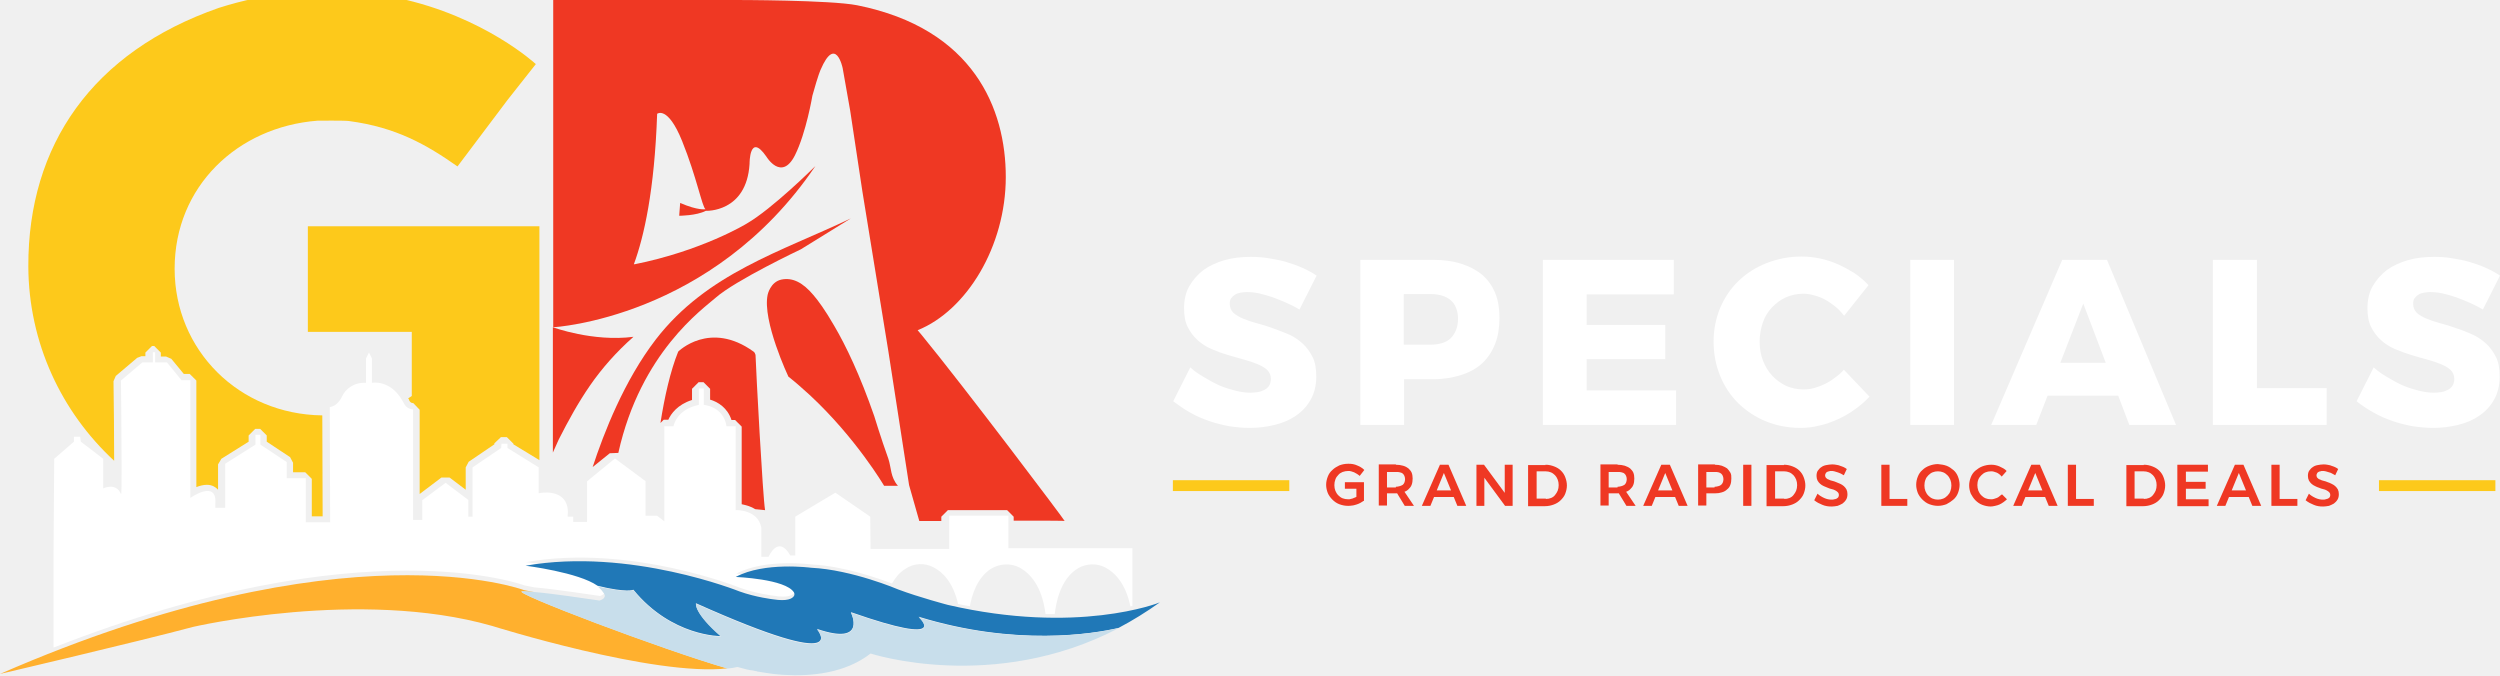
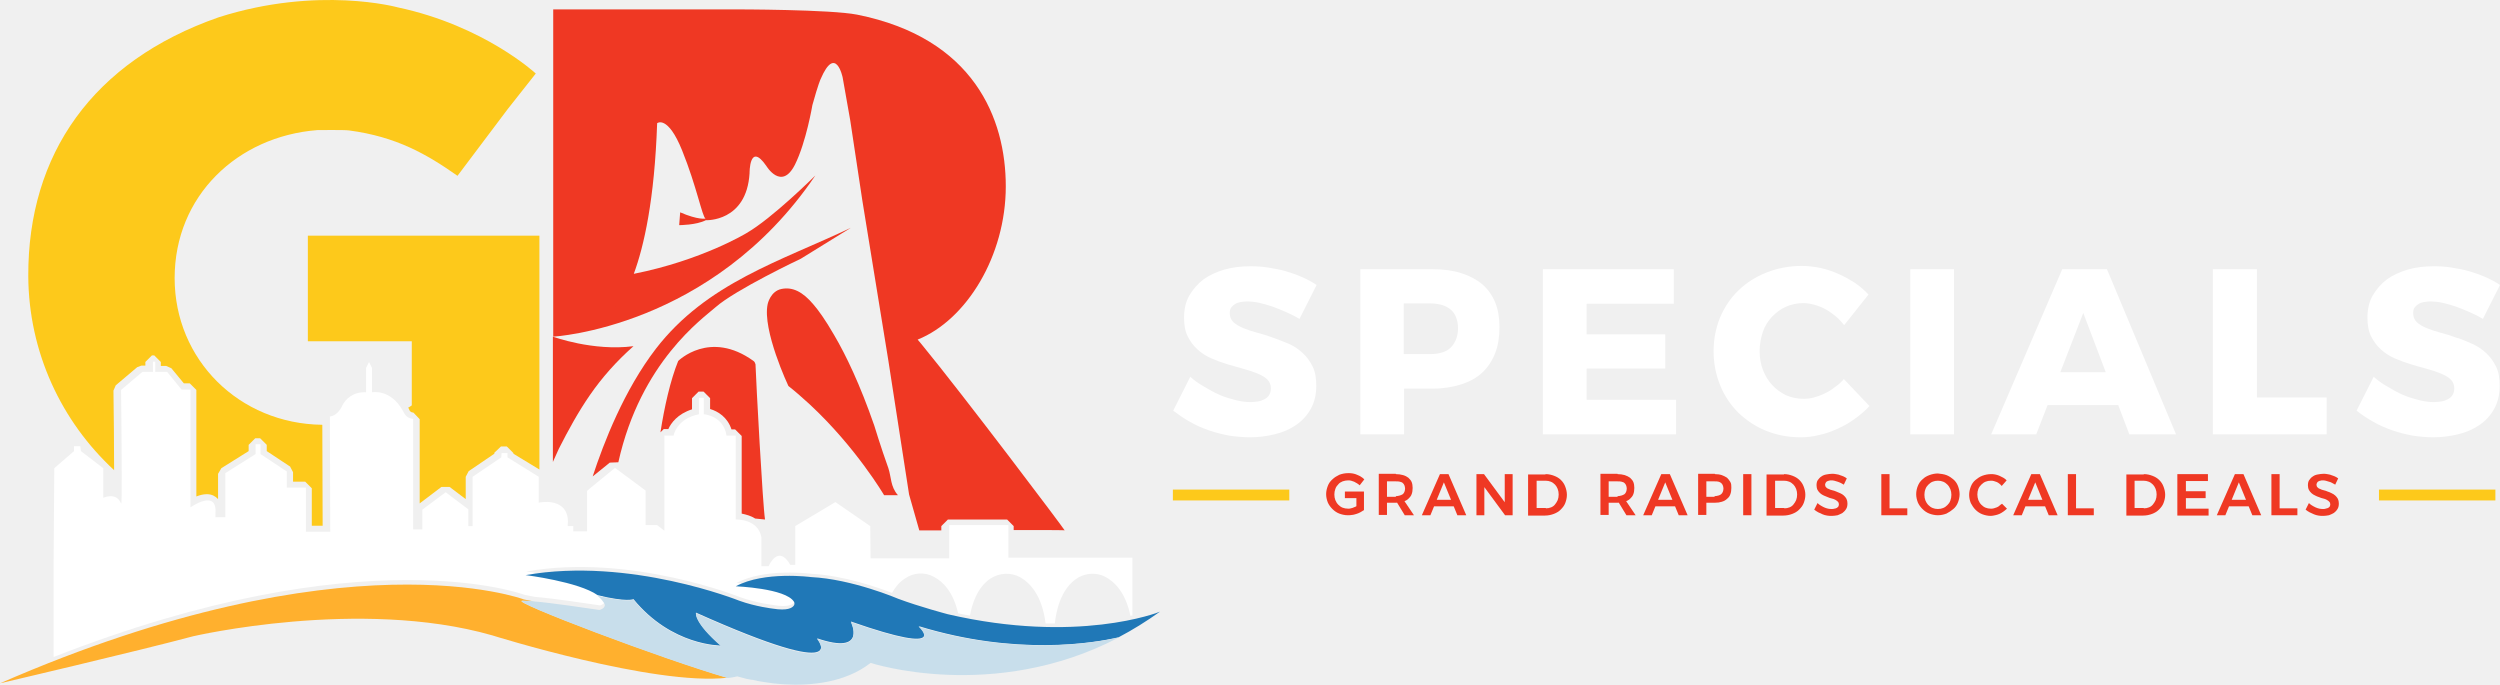
- <svg xmlns="http://www.w3.org/2000/svg" version="1.1" id="Layer_1" x="0px" y="0px" viewBox="0 0 307.328 83.013" xml:space="preserve" width="307.328" height="83.013">
+ <svg xmlns="http://www.w3.org/2000/svg" version="1.1" id="Layer_1" x="0px" y="0px" viewBox="0 0 310.369 85" xml:space="preserve" width="310.369" height="85">
  <defs id="defs47" />
  <style type="text/css" id="style1">
	.st0{fill:#011634;}
	.st1{fill:none;stroke:#FDC91B;stroke-miterlimit:10;}
	.st2{fill:#2076B7;}
	.st3{fill:#EF3823;}
	.st4{fill:#FDC91B;}
	.st5{fill:#FFB02E;}
	.st6{opacity:0;fill:#C8DEEB;}
	.st7{fill:#2078B7;}
	.st8{fill:#C8DEEB;}
	.st9{fill:#FFFFFF;}
</style>
-   <g id="g47" transform="translate(-156.4,-437.0996)">
-     <g id="g33" transform="matrix(0.4043251,0,0,0.4043251,93.16357,259.6818)">
+   <g id="g47" transform="translate(-156.4,-435.9454)">
+     <g id="g33" transform="matrix(0.408326,0,0,0.408326,92.53775,257.9374)">
      <g id="g9">
        <g id="g8">
          <path class="st9" d="m 551.5,532.9 c -1.2,-0.7 -2.5,-1.4 -3.9,-2 -1.4,-0.6 -2.8,-1.2 -4.2,-1.7 -1.4,-0.5 -2.9,-0.9 -4.2,-1.2 -1.4,-0.3 -2.7,-0.4 -3.8,-0.4 -0.6,0 -1.3,0.1 -1.9,0.2 -0.6,0.1 -1.2,0.3 -1.6,0.6 -0.5,0.3 -0.9,0.7 -1.2,1.1 -0.3,0.4 -0.4,1 -0.4,1.7 0,1.1 0.4,2 1.1,2.7 0.8,0.7 1.8,1.3 3,1.8 1.2,0.5 2.7,1 4.2,1.4 1.6,0.4 3.2,0.9 4.8,1.5 1.6,0.6 3.3,1.2 4.9,1.9 1.6,0.7 3,1.7 4.2,2.8 1.2,1.1 2.2,2.5 3,4.1 0.8,1.6 1.1,3.6 1.1,5.9 0,2.7 -0.6,5.1 -1.7,7 -1.1,2 -2.6,3.6 -4.5,4.9 -1.9,1.3 -4,2.2 -6.5,2.8 -2.5,0.6 -4.9,0.9 -7.5,0.9 -2.1,0 -4.1,-0.2 -6.2,-0.5 -2.1,-0.4 -4.2,-0.9 -6.2,-1.6 -2,-0.7 -3.9,-1.5 -5.8,-2.6 -1.8,-1 -3.5,-2.2 -5.1,-3.4 l 5.2,-10.3 c 1.2,1.1 2.6,2.1 4.2,3 1.5,0.9 3.1,1.8 4.7,2.5 1.6,0.7 3.3,1.2 4.9,1.6 1.6,0.4 3.1,0.6 4.5,0.6 0.8,0 1.5,-0.1 2.3,-0.2 0.7,-0.1 1.4,-0.4 2,-0.7 0.6,-0.3 1.1,-0.8 1.4,-1.3 0.3,-0.5 0.5,-1.2 0.5,-2 0,-1.1 -0.4,-2 -1.1,-2.7 -0.7,-0.7 -1.8,-1.3 -3,-1.8 -1.2,-0.5 -2.7,-1 -4.2,-1.4 -1.5,-0.4 -3.2,-0.9 -4.9,-1.4 -1.7,-0.5 -3.3,-1.1 -4.9,-1.8 -1.6,-0.7 -3,-1.6 -4.2,-2.7 -1.2,-1.1 -2.2,-2.4 -3,-4 -0.8,-1.6 -1.1,-3.5 -1.1,-5.7 0,-2.5 0.5,-4.8 1.6,-6.7 1.1,-1.9 2.5,-3.5 4.3,-4.9 1.8,-1.3 4,-2.3 6.4,-3 2.5,-0.7 5.1,-1 7.9,-1 1.8,0 3.6,0.1 5.4,0.4 1.8,0.3 3.6,0.6 5.3,1.1 1.7,0.5 3.4,1.1 5,1.8 1.6,0.7 3.1,1.5 4.4,2.4 z" id="path1" />
          <path class="st9" d="m 592.1,517.8 c 3.2,0 6.1,0.4 8.6,1.2 2.5,0.8 4.6,1.9 6.4,3.4 1.7,1.5 3,3.3 3.9,5.5 0.9,2.2 1.3,4.7 1.3,7.5 0,2.9 -0.4,5.6 -1.3,7.9 -0.9,2.3 -2.2,4.3 -3.9,5.9 -1.7,1.6 -3.9,2.8 -6.4,3.6 -2.5,0.8 -5.4,1.3 -8.6,1.3 h -14.6 l 5.8,-5.8 V 568 H 570 v -50.2 z m -0.7,25.8 c 1.3,0 2.5,-0.2 3.5,-0.5 1,-0.3 1.9,-0.8 2.6,-1.5 0.7,-0.7 1.2,-1.5 1.6,-2.5 0.4,-1 0.6,-2.1 0.6,-3.4 0,-1.2 -0.2,-2.3 -0.6,-3.3 -0.4,-1 -0.9,-1.7 -1.6,-2.3 -0.7,-0.6 -1.6,-1.1 -2.6,-1.4 -1,-0.3 -2.2,-0.5 -3.5,-0.5 h -14 l 5.8,-5.8 v 27 l -5.8,-5.8 z" id="path2" />
          <path class="st9" d="m 625.5,517.8 h 39.8 v 10.5 h -26.5 v 9.3 h 23.9 V 548 h -23.9 v 9.5 H 666 V 568 h -40.5 z" id="path3" />
          <path class="st9" d="m 717.1,534.8 c -0.8,-1 -1.7,-2 -2.7,-2.8 -1,-0.8 -2,-1.5 -3.1,-2.1 -1.1,-0.6 -2.2,-1 -3.3,-1.3 -1.1,-0.3 -2.2,-0.5 -3.3,-0.5 -1.9,0 -3.7,0.4 -5.3,1.1 -1.6,0.7 -3,1.8 -4.2,3 -1.2,1.3 -2.2,2.8 -2.8,4.6 -0.6,1.8 -1,3.7 -1,5.8 0,2.1 0.3,4 1,5.8 0.7,1.8 1.6,3.3 2.8,4.6 1.2,1.3 2.6,2.3 4.2,3.1 1.6,0.7 3.4,1.1 5.3,1.1 1.1,0 2.1,-0.1 3.2,-0.4 1.1,-0.3 2.2,-0.7 3.2,-1.2 1.1,-0.5 2.1,-1.1 3.1,-1.9 1,-0.7 2,-1.5 2.8,-2.5 l 7.8,8.2 c -1.3,1.4 -2.8,2.7 -4.5,3.9 -1.6,1.2 -3.4,2.2 -5.2,3 -1.8,0.8 -3.6,1.5 -5.6,1.9 -1.9,0.5 -3.8,0.7 -5.7,0.7 -3.8,0 -7.3,-0.7 -10.5,-2 -3.2,-1.3 -6,-3.2 -8.4,-5.5 -2.3,-2.3 -4.2,-5.1 -5.5,-8.3 -1.3,-3.2 -2,-6.7 -2,-10.4 0,-3.7 0.7,-7.1 2,-10.3 1.4,-3.2 3.2,-5.9 5.6,-8.2 2.4,-2.3 5.2,-4.1 8.5,-5.4 3.3,-1.3 6.8,-2 10.7,-2 1.9,0 3.7,0.2 5.6,0.6 1.9,0.4 3.7,1 5.5,1.8 1.8,0.8 3.4,1.7 5,2.7 1.6,1.1 3,2.3 4.2,3.6 z" id="path4" />
          <path class="st9" d="m 737.2,517.8 h 13.3 V 568 h -13.3 z" id="path5" />
          <path class="st9" d="M 783.4,517.8 H 797 l 21,50.2 h -14.2 l -14,-36.9 -14.3,36.9 h -13.7 z m -8.6,31.3 h 29.3 v 10 h -29.3 z" id="path6" />
          <path class="st9" d="m 829.3,517.8 h 13.3 v 39 h 21.2 V 568 h -34.6 v -50.2 z" id="path7" />
          <path class="st9" d="m 911.3,532.9 c -1.2,-0.7 -2.5,-1.4 -3.9,-2 -1.4,-0.6 -2.8,-1.2 -4.2,-1.7 -1.4,-0.5 -2.9,-0.9 -4.2,-1.2 -1.4,-0.3 -2.7,-0.4 -3.8,-0.4 -0.6,0 -1.3,0.1 -1.9,0.2 -0.6,0.1 -1.2,0.3 -1.6,0.6 -0.5,0.3 -0.9,0.7 -1.2,1.1 -0.3,0.4 -0.4,1 -0.4,1.7 0,1.1 0.4,2 1.1,2.7 0.7,0.7 1.8,1.3 3,1.8 1.2,0.5 2.7,1 4.2,1.4 1.6,0.4 3.2,0.9 4.8,1.5 1.7,0.5 3.3,1.2 4.9,1.9 1.6,0.7 3,1.7 4.2,2.8 1.2,1.1 2.2,2.5 3,4.1 0.8,1.6 1.1,3.6 1.1,5.9 0,2.7 -0.6,5.1 -1.7,7 -1.1,2 -2.6,3.6 -4.5,4.9 -1.9,1.3 -4,2.2 -6.5,2.8 -2.5,0.6 -4.9,0.9 -7.5,0.9 -2.1,0 -4.1,-0.2 -6.2,-0.5 -2.1,-0.4 -4.2,-0.9 -6.2,-1.6 -2,-0.7 -3.9,-1.5 -5.8,-2.6 -1.8,-1 -3.6,-2.2 -5.1,-3.4 l 5.2,-10.3 c 1.2,1.1 2.6,2.1 4.2,3 1.5,0.9 3.1,1.8 4.7,2.5 1.6,0.7 3.3,1.2 4.9,1.6 1.6,0.4 3.1,0.6 4.5,0.6 0.8,0 1.5,-0.1 2.3,-0.2 0.7,-0.1 1.4,-0.4 2,-0.7 0.6,-0.3 1.1,-0.8 1.4,-1.3 0.3,-0.5 0.5,-1.2 0.5,-2 0,-1.1 -0.4,-2 -1.1,-2.7 -0.7,-0.7 -1.8,-1.3 -3,-1.8 -1.2,-0.5 -2.7,-1 -4.2,-1.4 -1.6,-0.4 -3.2,-0.9 -4.9,-1.4 -1.6,-0.5 -3.3,-1.1 -4.9,-1.8 -1.6,-0.7 -3,-1.6 -4.2,-2.7 -1.2,-1.1 -2.2,-2.4 -3,-4 -0.8,-1.6 -1.1,-3.5 -1.1,-5.7 0,-2.5 0.5,-4.8 1.6,-6.7 1.1,-1.9 2.5,-3.5 4.3,-4.9 1.8,-1.3 4,-2.3 6.4,-3 2.4,-0.7 5.1,-1 7.9,-1 1.8,0 3.6,0.1 5.4,0.4 1.8,0.3 3.6,0.6 5.3,1.1 1.7,0.5 3.4,1.1 5,1.8 1.6,0.7 3.1,1.5 4.4,2.4 z" id="path8" />
        </g>
      </g>
      <g id="g32">
        <g id="g31">
          <g id="g30">
            <g id="g29">
              <path class="st3" d="m 569.8,583.5 c -0.2,-0.2 -0.5,-0.4 -0.8,-0.6 -0.3,-0.2 -0.6,-0.3 -0.9,-0.5 -0.3,-0.1 -0.6,-0.2 -0.9,-0.3 -0.3,-0.1 -0.6,-0.1 -0.9,-0.1 -0.6,0 -1.1,0.1 -1.7,0.3 -0.5,0.2 -1,0.5 -1.3,0.9 -0.4,0.4 -0.7,0.8 -0.9,1.4 -0.2,0.5 -0.3,1.1 -0.3,1.7 0,0.6 0.1,1.2 0.3,1.7 0.2,0.5 0.5,1 0.9,1.4 0.4,0.4 0.8,0.7 1.3,0.9 0.5,0.2 1.1,0.3 1.7,0.3 0.3,0 0.6,0 0.8,-0.1 0.3,-0.1 0.6,-0.1 0.9,-0.3 0.3,-0.1 0.6,-0.2 0.9,-0.4 0.3,-0.2 0.5,-0.3 0.8,-0.5 l 1.4,1.7 c -0.3,0.2 -0.7,0.5 -1.1,0.7 -0.4,0.2 -0.8,0.4 -1.2,0.5 -0.4,0.1 -0.9,0.3 -1.3,0.3 -0.5,0.1 -0.9,0.1 -1.3,0.1 -0.9,0 -1.8,-0.2 -2.6,-0.5 -0.8,-0.3 -1.5,-0.8 -2.1,-1.4 -0.6,-0.6 -1.1,-1.3 -1.4,-2 -0.3,-0.8 -0.5,-1.6 -0.5,-2.5 0,-0.9 0.2,-1.7 0.5,-2.5 0.3,-0.8 0.8,-1.5 1.4,-2 0.6,-0.6 1.3,-1 2.1,-1.4 0.8,-0.3 1.7,-0.5 2.7,-0.5 0.5,0 0.9,0 1.4,0.1 0.5,0.1 0.9,0.2 1.3,0.4 0.4,0.2 0.8,0.3 1.2,0.6 0.4,0.2 0.7,0.5 1,0.8 z m -0.9,3.9 h -3.6 v -2 h 5.8 v 5.7 h -2.3 v -3.7 z" id="path9" />
              <path class="st3" d="m 580.8,580.1 c 0.8,0 1.5,0.1 2.2,0.3 0.7,0.2 1.2,0.5 1.6,0.8 0.4,0.4 0.8,0.8 1,1.3 0.2,0.5 0.3,1.1 0.3,1.8 0,0.7 -0.1,1.4 -0.3,1.9 -0.2,0.6 -0.6,1 -1,1.4 -0.4,0.4 -1,0.7 -1.6,0.9 -0.6,0.2 -1.4,0.3 -2.2,0.3 h -2.7 v 3.7 h -2.5 V 580 h 5.2 z m 0,6.7 c 0.4,0 0.8,-0.1 1.2,-0.2 0.3,-0.1 0.6,-0.2 0.9,-0.4 0.2,-0.2 0.4,-0.4 0.5,-0.7 0.1,-0.3 0.2,-0.6 0.2,-1 0,-0.4 -0.1,-0.7 -0.2,-1 -0.1,-0.3 -0.3,-0.5 -0.5,-0.7 -0.2,-0.2 -0.5,-0.3 -0.9,-0.4 -0.3,-0.1 -0.7,-0.1 -1.2,-0.1 h -2.7 v 4.7 h 2.7 z m -0.1,1.2 h 2.5 l 3.1,4.6 h -2.8 z" id="path10" />
              <path class="st3" d="m 594.2,580.1 h 2.6 l 5.4,12.5 h -2.7 l -4.1,-10 -4.1,10 h -2.6 z m -2.6,7.8 h 7.4 v 2 h -7.4 z" id="path11" />
              <path class="st3" d="m 605.3,580.1 h 2.3 l 7,9.5 -0.7,0.2 v -9.7 h 2.4 v 12.5 H 614 l -7,-9.5 0.7,-0.2 v 9.7 h -2.4 z" id="path12" />
              <path class="st3" d="m 626.3,580.1 c 1,0 1.8,0.2 2.6,0.5 0.8,0.3 1.5,0.7 2.1,1.3 0.6,0.6 1,1.2 1.3,2 0.3,0.8 0.5,1.6 0.5,2.5 0,0.9 -0.2,1.7 -0.5,2.5 -0.3,0.8 -0.8,1.4 -1.4,2 -0.6,0.6 -1.3,1 -2.1,1.3 -0.8,0.3 -1.7,0.5 -2.7,0.5 H 621 v -12.5 h 5.3 z m 0.1,10.4 c 0.6,0 1.1,-0.1 1.6,-0.3 0.5,-0.2 0.9,-0.5 1.2,-0.9 0.3,-0.4 0.6,-0.8 0.8,-1.3 0.2,-0.5 0.3,-1.1 0.3,-1.7 0,-0.6 -0.1,-1.2 -0.3,-1.7 -0.2,-0.5 -0.5,-1 -0.8,-1.3 -0.4,-0.4 -0.8,-0.7 -1.3,-0.9 -0.5,-0.2 -1,-0.3 -1.6,-0.3 h -2.7 v 8.3 h 2.8 z" id="path13" />
              <path class="st3" d="m 648.2,580.1 c 0.8,0 1.5,0.1 2.2,0.3 0.6,0.2 1.2,0.5 1.6,0.8 0.4,0.4 0.8,0.8 1,1.3 0.2,0.5 0.3,1.1 0.3,1.8 0,0.7 -0.1,1.4 -0.3,1.9 -0.2,0.6 -0.6,1 -1,1.4 -0.4,0.4 -1,0.7 -1.6,0.9 -0.6,0.2 -1.3,0.3 -2.2,0.3 h -2.7 v 3.7 H 643 V 580 h 5.2 z m 0,6.7 c 0.4,0 0.8,-0.1 1.2,-0.2 0.3,-0.1 0.6,-0.2 0.9,-0.4 0.2,-0.2 0.4,-0.4 0.5,-0.7 0.1,-0.3 0.2,-0.6 0.2,-1 0,-0.4 -0.1,-0.7 -0.2,-1 -0.1,-0.3 -0.3,-0.5 -0.5,-0.7 -0.2,-0.2 -0.5,-0.3 -0.9,-0.4 -0.3,-0.1 -0.7,-0.1 -1.2,-0.1 h -2.7 v 4.7 h 2.7 z m -0.1,1.2 h 2.5 l 3.1,4.6 h -2.8 z" id="path14" />
              <path class="st3" d="m 661.5,580.1 h 2.6 l 5.4,12.5 h -2.7 l -4.1,-10 -4.1,10 H 656 Z m -2.5,7.8 h 7.4 v 2 H 659 Z" id="path15" />
              <path class="st3" d="m 677.8,580.1 c 0.8,0 1.5,0.1 2.1,0.3 0.6,0.2 1.1,0.5 1.6,0.8 0.4,0.4 0.7,0.8 1,1.3 0.3,0.5 0.3,1.1 0.3,1.8 0,0.7 -0.1,1.4 -0.3,1.9 -0.2,0.6 -0.5,1 -1,1.4 -0.4,0.4 -0.9,0.7 -1.6,0.9 -0.6,0.2 -1.3,0.3 -2.1,0.3 h -3.7 l 1.1,-1.1 v 4.8 h -2.5 V 580 h 5.1 z m -0.1,6.7 c 0.4,0 0.8,-0.1 1.2,-0.2 0.3,-0.1 0.6,-0.2 0.8,-0.4 0.2,-0.2 0.4,-0.4 0.5,-0.7 0.1,-0.3 0.2,-0.6 0.2,-1 0,-0.4 -0.1,-0.7 -0.2,-1 -0.1,-0.3 -0.3,-0.5 -0.5,-0.7 -0.2,-0.2 -0.5,-0.3 -0.8,-0.4 -0.3,-0.1 -0.7,-0.1 -1.2,-0.1 h -3.6 l 1.1,-1.1 v 6.9 l -1.1,-1.1 h 3.6 z" id="path16" />
              <path class="st3" d="m 686.4,580.1 h 2.5 v 12.5 h -2.5 z" id="path17" />
              <path class="st3" d="m 698.8,580.1 c 1,0 1.8,0.2 2.6,0.5 0.8,0.3 1.5,0.7 2.1,1.3 0.6,0.6 1,1.2 1.3,2 0.3,0.8 0.5,1.6 0.5,2.5 0,0.9 -0.2,1.7 -0.5,2.5 -0.3,0.8 -0.8,1.4 -1.4,2 -0.6,0.6 -1.3,1 -2.1,1.3 -0.8,0.3 -1.7,0.5 -2.7,0.5 h -5.1 v -12.5 h 5.3 z m 0.1,10.4 c 0.6,0 1.1,-0.1 1.6,-0.3 0.5,-0.2 0.9,-0.5 1.2,-0.9 0.3,-0.4 0.6,-0.8 0.8,-1.3 0.2,-0.5 0.3,-1.1 0.3,-1.7 0,-0.6 -0.1,-1.2 -0.3,-1.7 -0.2,-0.5 -0.5,-1 -0.8,-1.3 -0.4,-0.4 -0.8,-0.7 -1.3,-0.9 -0.5,-0.2 -1,-0.3 -1.6,-0.3 h -2.7 v 8.3 h 2.8 z" id="path18" />
              <path class="st3" d="m 717,583.3 c -0.3,-0.2 -0.6,-0.3 -0.9,-0.5 -0.3,-0.1 -0.6,-0.3 -1,-0.4 -0.3,-0.1 -0.7,-0.2 -1,-0.3 -0.3,-0.1 -0.6,-0.1 -1,-0.1 -0.2,0 -0.4,0 -0.6,0.1 -0.2,0 -0.4,0.1 -0.6,0.2 -0.2,0.1 -0.3,0.2 -0.4,0.4 -0.1,0.2 -0.2,0.4 -0.2,0.6 0,0.3 0.1,0.6 0.3,0.8 0.2,0.2 0.4,0.4 0.8,0.5 0.3,0.2 0.7,0.3 1.1,0.4 0.4,0.1 0.8,0.2 1.2,0.4 0.4,0.2 0.8,0.3 1.2,0.5 0.4,0.2 0.8,0.4 1.1,0.7 0.3,0.3 0.6,0.6 0.8,1 0.2,0.4 0.3,0.9 0.3,1.4 0,0.7 -0.1,1.2 -0.4,1.7 -0.3,0.5 -0.7,0.9 -1.1,1.2 -0.5,0.3 -1,0.5 -1.5,0.7 -0.6,0.1 -1.2,0.2 -1.7,0.2 -0.5,0 -1,0 -1.5,-0.1 -0.5,-0.1 -1,-0.2 -1.4,-0.4 -0.5,-0.2 -0.9,-0.4 -1.3,-0.6 -0.4,-0.2 -0.8,-0.5 -1.2,-0.8 l 1,-2 c 0.3,0.3 0.6,0.5 0.9,0.7 0.3,0.2 0.7,0.4 1.1,0.6 0.4,0.2 0.8,0.3 1.2,0.4 0.4,0.1 0.8,0.1 1.2,0.1 0.2,0 0.5,0 0.7,-0.1 0.2,0 0.5,-0.1 0.7,-0.2 0.2,-0.1 0.4,-0.3 0.5,-0.4 0.1,-0.2 0.2,-0.4 0.2,-0.7 0,-0.3 -0.1,-0.6 -0.3,-0.8 -0.2,-0.2 -0.4,-0.4 -0.8,-0.6 -0.3,-0.2 -0.7,-0.3 -1.1,-0.4 -0.4,-0.1 -0.8,-0.2 -1.2,-0.4 -0.4,-0.2 -0.8,-0.3 -1.2,-0.5 -0.4,-0.2 -0.8,-0.4 -1.1,-0.7 -0.3,-0.3 -0.6,-0.6 -0.8,-1 -0.2,-0.4 -0.3,-0.9 -0.3,-1.4 0,-0.6 0.1,-1.2 0.4,-1.6 0.3,-0.4 0.6,-0.8 1.1,-1.1 0.4,-0.3 0.9,-0.5 1.5,-0.6 0.6,-0.1 1.1,-0.2 1.7,-0.2 0.4,0 0.8,0 1.2,0.1 0.4,0.1 0.8,0.1 1.2,0.3 0.4,0.1 0.8,0.3 1.1,0.4 0.3,0.1 0.7,0.4 1,0.6 z" id="path19" />
              <path class="st3" d="m 728.4,580.1 h 2.5 v 10.4 h 5.4 v 2.1 h -7.9 z" id="path20" />
              <path class="st3" d="m 748.2,580.4 c 0.8,0.3 1.5,0.8 2.1,1.3 0.6,0.5 1.1,1.2 1.4,2 0.3,0.8 0.5,1.6 0.5,2.5 0,0.9 -0.2,1.7 -0.5,2.5 -0.3,0.8 -0.8,1.5 -1.4,2 -0.6,0.5 -1.3,1 -2.1,1.4 -0.8,0.3 -1.7,0.5 -2.6,0.5 -0.9,0 -1.8,-0.2 -2.6,-0.5 -0.8,-0.3 -1.5,-0.8 -2.1,-1.4 -0.6,-0.6 -1.1,-1.3 -1.4,-2 -0.3,-0.8 -0.5,-1.6 -0.5,-2.5 0,-0.9 0.2,-1.8 0.5,-2.5 0.3,-0.8 0.8,-1.5 1.4,-2 0.6,-0.6 1.3,-1 2.1,-1.3 0.8,-0.3 1.7,-0.5 2.6,-0.5 0.9,0.1 1.8,0.2 2.6,0.5 z m -4.2,2 c -0.5,0.2 -0.9,0.5 -1.3,0.9 -0.4,0.4 -0.7,0.8 -0.9,1.4 -0.2,0.5 -0.3,1.1 -0.3,1.7 0,0.6 0.1,1.2 0.3,1.7 0.2,0.5 0.5,1 0.9,1.4 0.4,0.4 0.8,0.7 1.3,0.9 0.5,0.2 1,0.3 1.6,0.3 0.6,0 1.1,-0.1 1.6,-0.3 0.5,-0.2 0.9,-0.5 1.3,-0.9 0.4,-0.4 0.7,-0.8 0.9,-1.4 0.2,-0.5 0.3,-1.1 0.3,-1.7 0,-0.6 -0.1,-1.2 -0.3,-1.7 -0.2,-0.5 -0.5,-1 -0.9,-1.4 -0.4,-0.4 -0.8,-0.7 -1.3,-0.9 -0.5,-0.2 -1,-0.3 -1.6,-0.3 -0.6,0 -1.1,0.1 -1.6,0.3 z" id="path21" />
              <path class="st3" d="m 765,583.7 c -0.2,-0.3 -0.5,-0.5 -0.7,-0.7 -0.3,-0.2 -0.5,-0.4 -0.8,-0.5 -0.3,-0.1 -0.6,-0.2 -0.9,-0.3 -0.3,-0.1 -0.6,-0.1 -0.9,-0.1 -0.6,0 -1.1,0.1 -1.6,0.3 -0.5,0.2 -0.9,0.5 -1.3,0.9 -0.4,0.4 -0.7,0.8 -0.9,1.3 -0.2,0.5 -0.3,1.1 -0.3,1.7 0,0.6 0.1,1.1 0.3,1.7 0.2,0.5 0.5,1 0.9,1.4 0.4,0.4 0.8,0.7 1.3,0.9 0.5,0.2 1,0.3 1.6,0.3 0.3,0 0.6,0 0.9,-0.1 0.3,-0.1 0.6,-0.2 0.9,-0.3 0.3,-0.1 0.6,-0.3 0.8,-0.5 0.2,-0.2 0.5,-0.4 0.8,-0.6 l 1.5,1.5 c -0.3,0.3 -0.7,0.6 -1.1,0.9 -0.4,0.3 -0.8,0.5 -1.2,0.7 -0.4,0.2 -0.9,0.3 -1.3,0.4 -0.5,0.1 -0.9,0.2 -1.3,0.2 -0.9,0 -1.8,-0.2 -2.6,-0.5 -0.8,-0.3 -1.5,-0.8 -2.1,-1.4 -0.6,-0.6 -1,-1.3 -1.4,-2 -0.3,-0.8 -0.5,-1.6 -0.5,-2.5 0,-0.9 0.2,-1.7 0.5,-2.5 0.3,-0.8 0.8,-1.5 1.4,-2 0.6,-0.5 1.3,-1 2.1,-1.3 0.8,-0.3 1.7,-0.5 2.6,-0.5 0.4,0 0.9,0 1.3,0.1 0.4,0.1 0.9,0.2 1.3,0.4 0.4,0.2 0.8,0.4 1.2,0.6 0.4,0.2 0.7,0.5 1,0.8 z" id="path22" />
              <path class="st3" d="m 774,580.1 h 2.6 l 5.4,12.5 h -2.7 l -4.1,-10 -4.1,10 h -2.6 z m -2.5,7.8 h 7.4 v 2 h -7.4 z" id="path23" />
              <path class="st3" d="m 785.1,580.1 h 2.5 v 10.4 h 5.4 v 2.1 h -7.9 z" id="path24" />
              <path class="st3" d="m 808.2,580.1 c 1,0 1.8,0.2 2.6,0.5 0.8,0.3 1.5,0.7 2.1,1.3 0.6,0.6 1,1.2 1.3,2 0.3,0.8 0.5,1.6 0.5,2.5 0,0.9 -0.2,1.7 -0.5,2.5 -0.3,0.8 -0.8,1.4 -1.4,2 -0.6,0.6 -1.3,1 -2.1,1.3 -0.8,0.3 -1.7,0.5 -2.7,0.5 h -5.1 v -12.5 h 5.3 z m 0,10.4 c 0.6,0 1.1,-0.1 1.6,-0.3 0.5,-0.2 0.9,-0.5 1.2,-0.9 0.3,-0.4 0.6,-0.8 0.8,-1.3 0.2,-0.5 0.3,-1.1 0.3,-1.7 0,-0.6 -0.1,-1.2 -0.3,-1.7 -0.2,-0.5 -0.5,-1 -0.8,-1.3 -0.4,-0.4 -0.8,-0.7 -1.3,-0.9 -0.5,-0.2 -1,-0.3 -1.6,-0.3 h -2.7 v 8.3 h 2.8 z" id="path25" />
              <path class="st3" d="m 818.4,580.1 h 9.3 v 2.1 H 821 v 3.1 h 6 v 2.1 h -6 v 3.2 h 6.9 v 2.1 h -9.5 z" id="path26" />
              <path class="st3" d="m 835.9,580.1 h 2.6 l 5.4,12.5 h -2.7 l -4.1,-10 -4.1,10 h -2.6 z m -2.6,7.8 h 7.4 v 2 h -7.4 z" id="path27" />
              <path class="st3" d="m 847,580.1 h 2.5 v 10.4 h 5.4 v 2.1 H 847 Z" id="path28" />
              <path class="st3" d="m 866.4,583.3 c -0.3,-0.2 -0.6,-0.3 -0.9,-0.5 -0.3,-0.2 -0.6,-0.3 -1,-0.4 -0.4,-0.1 -0.7,-0.2 -1,-0.3 -0.3,-0.1 -0.7,-0.1 -1,-0.1 -0.2,0 -0.4,0 -0.6,0.1 -0.2,0 -0.4,0.1 -0.6,0.2 -0.2,0.1 -0.3,0.2 -0.4,0.4 -0.1,0.2 -0.2,0.4 -0.2,0.6 0,0.3 0.1,0.6 0.3,0.8 0.2,0.2 0.4,0.4 0.8,0.5 0.3,0.2 0.7,0.3 1.1,0.4 0.4,0.1 0.8,0.2 1.2,0.4 0.4,0.1 0.8,0.3 1.2,0.5 0.4,0.2 0.8,0.4 1.1,0.7 0.3,0.3 0.6,0.6 0.8,1 0.2,0.4 0.3,0.9 0.3,1.4 0,0.7 -0.1,1.2 -0.4,1.7 -0.3,0.5 -0.7,0.9 -1.1,1.2 -0.5,0.3 -1,0.5 -1.5,0.7 -0.6,0.1 -1.2,0.2 -1.7,0.2 -0.5,0 -1,0 -1.5,-0.1 -0.5,-0.1 -1,-0.2 -1.4,-0.4 -0.5,-0.2 -0.9,-0.4 -1.3,-0.6 -0.4,-0.2 -0.8,-0.5 -1.2,-0.8 l 1,-2 c 0.3,0.3 0.6,0.5 0.9,0.7 0.3,0.2 0.7,0.4 1.1,0.6 0.4,0.2 0.8,0.3 1.2,0.4 0.4,0.1 0.8,0.1 1.2,0.1 0.2,0 0.5,0 0.7,-0.1 0.2,-0.1 0.5,-0.1 0.7,-0.2 0.2,-0.1 0.4,-0.3 0.5,-0.4 0.1,-0.2 0.2,-0.4 0.2,-0.7 0,-0.3 -0.1,-0.6 -0.3,-0.8 -0.2,-0.2 -0.4,-0.4 -0.8,-0.6 -0.3,-0.2 -0.7,-0.3 -1.1,-0.4 -0.4,-0.1 -0.8,-0.2 -1.2,-0.4 -0.4,-0.1 -0.8,-0.3 -1.2,-0.5 -0.4,-0.2 -0.8,-0.4 -1.1,-0.7 -0.3,-0.3 -0.6,-0.6 -0.8,-1 -0.2,-0.4 -0.3,-0.9 -0.3,-1.4 0,-0.6 0.1,-1.2 0.4,-1.6 0.3,-0.4 0.6,-0.8 1.1,-1.1 0.4,-0.3 0.9,-0.5 1.5,-0.6 0.6,-0.1 1.1,-0.2 1.7,-0.2 0.4,0 0.8,0 1.2,0.1 0.4,0.1 0.8,0.1 1.2,0.3 0.4,0.1 0.8,0.3 1.1,0.4 0.3,0.1 0.7,0.4 1,0.6 z" id="path29" />
            </g>
          </g>
        </g>
        <rect x="879.7" y="584.8" class="st4" width="35.4" height="3.3" id="rect31" />
        <rect x="513" y="584.8" class="st4" width="35.4" height="3.3" id="rect32" />
      </g>
    </g>
-     <path class="st5" d="m 250.001,478.058 c -0.162,-0.04 -0.324,-0.04 -0.485,-0.081 0.162,0.04 0.324,0.04 0.485,0.081 z" id="path33" style="stroke-width:0.404" />
-     <path class="st6" d="m 230.553,478.422 c -0.404,-0.445 -1.173,-0.768 -1.253,-0.809 0.202,0.04 0.404,0.081 0.566,0.162 0.324,0.202 0.526,0.404 0.687,0.647 z" id="path34" style="stroke-width:0.404" />
-     <g id="g46" transform="matrix(3.796953,0,0,3.796953,-437.4435,-1219.319)">
-       <path class="st4" d="m 173.747,438.326 -0.916,1.161 -1.619,2.151 v 0 c -1.001,-0.703 -1.981,-1.267 -3.514,-1.47 -0.128,-0.021 -1.012,-0.011 -1.022,-0.011 -2.588,0.202 -4.622,2.13 -4.622,4.792 0,2.641 2.087,4.717 4.781,4.749 l 0.011,3.269 h -0.351 v -1.214 l -0.213,-0.213 h -0.394 v -0.309 l -0.096,-0.181 -0.756,-0.5 v -0.202 l -0.213,-0.213 h -0.16 l -0.213,0.213 v 0.202 l -0.884,0.554 -0.106,0.181 v 0.82 l -0.021,-0.021 c -0.064,-0.064 -0.17,-0.138 -0.341,-0.138 -0.117,0 -0.234,0.032 -0.341,0.074 v -3.45 l -0.213,-0.213 h -0.192 l -0.405,-0.49 -0.17,-0.074 h -0.17 v -0.128 l -0.213,-0.213 h -0.074 l -0.213,0.213 v 0.117 h -0.128 l -0.138,0.053 -0.692,0.586 -0.074,0.17 c 0.011,0.756 0.021,1.81 0.021,2.577 -1.704,-1.576 -2.769,-3.812 -2.779,-6.293 -0.011,-3.929 2.076,-6.943 6.166,-8.37 3.237,-1.033 5.804,-0.319 5.804,-0.319 2.801,0.596 4.462,2.14 4.462,2.14 z" id="path35" style="stroke-width:0.106" />
-       <path class="st4" d="m 173.864,443.576 v 3.418 0 4.153 l -0.841,-0.511 v -0.021 l -0.213,-0.213 h -0.192 l -0.213,0.202 v 0.032 l -0.831,0.564 -0.096,0.181 v 0.724 l -0.522,-0.394 h -0.266 l -0.703,0.532 v -2.726 l -0.202,-0.213 c -0.096,-0.011 -0.106,-0.043 -0.138,-0.096 v -0.011 c -0.011,-0.021 -0.021,-0.043 -0.032,-0.053 0.043,-0.021 0.085,-0.053 0.117,-0.074 v -2.076 h -3.365 v -3.418 z" id="path36" style="stroke-width:0.106" />
-       <path class="st3" d="m 185.471,451.978 h -0.447 c 0,0 -0.905,-1.544 -2.407,-2.939 -0.224,-0.202 -0.447,-0.405 -0.692,-0.596 0,0 -0.852,-1.81 -0.671,-2.652 0,0 0.085,-0.415 0.447,-0.49 0.362,-0.074 0.692,0.096 1.033,0.5 0.149,0.17 0.383,0.49 0.671,0.99 0.383,0.65 0.841,1.608 1.299,2.928 0,0 0.213,0.703 0.458,1.384 0.096,0.288 0.064,0.596 0.309,0.873 z" id="path37" style="stroke-width:0.106" />
-       <path class="st3" d="m 174.3,450.902 v -4.057 c 0,0 1.299,0.479 2.609,0.309 -0.564,0.5 -1.022,1.022 -1.406,1.576 -0.383,0.554 -0.703,1.139 -1.012,1.746 z" id="path38" style="stroke-width:0.106" />
-       <g id="g40" transform="matrix(0.1064867,0,0,0.1064867,139.7455,389.5231)">
+     <path class="st5" d="m 250.928,478.474 c -0.163,-0.041 -0.327,-0.041 -0.49,-0.082 0.163,0.041 0.327,0.041 0.49,0.082 z" id="path33" style="stroke-width:0.408" />
+     <path class="st6" d="m 231.287,478.842 c -0.408,-0.449 -1.184,-0.776 -1.266,-0.817 0.204,0.041 0.408,0.082 0.572,0.163 0.327,0.204 0.531,0.408 0.694,0.653 z" id="path34" style="stroke-width:0.408" />
+     <g id="g46">
+       <path class="st4" d="m 222.916,445.073 -3.512,4.451 -6.207,8.248 v 0 c -3.838,-2.695 -7.595,-4.859 -13.475,-5.635 -0.49,-0.082 -3.879,-0.041 -3.92,-0.041 -9.922,0.776 -17.721,8.167 -17.721,18.375 0,10.127 8.003,18.089 18.334,18.211 l 0.041,12.536 h -1.347 v -4.655 l -0.817,-0.817 h -1.511 v -1.184 l -0.367,-0.694 -2.899,-1.919 v -0.776 l -0.817,-0.817 h -0.612 l -0.817,0.817 v 0.776 l -3.389,2.123 -0.408,0.694 v 3.144 l -0.082,-0.082 c -0.245,-0.245 -0.653,-0.531 -1.307,-0.531 -0.449,0 -0.898,0.122 -1.307,0.286 V 484.354 l -0.817,-0.817 h -0.735 l -1.552,-1.878 -0.653,-0.286 h -0.653 v -0.49 l -0.817,-0.817 h -0.286 l -0.817,0.817 v 0.449 h -0.49 l -0.531,0.204 -2.654,2.246 -0.286,0.653 c 0.041,2.899 0.082,6.942 0.082,9.882 -6.533,-6.043 -10.616,-14.618 -10.657,-24.132 -0.041,-15.067 7.962,-26.623 23.642,-32.094 12.413,-3.961 22.254,-1.225 22.254,-1.225 10.739,2.287 17.109,8.207 17.109,8.207 z" id="path35" style="stroke-width:0.408" />
+       <path class="st4" d="m 223.366,465.204 v 13.107 0 15.925 l -3.226,-1.96 v -0.082 l -0.817,-0.817 h -0.735 l -0.817,0.776 v 0.122 l -3.185,2.164 -0.367,0.694 v 2.777 l -2.001,-1.511 h -1.021 l -2.695,2.042 v -10.453 l -0.776,-0.817 c -0.367,-0.041 -0.408,-0.163 -0.531,-0.367 v -0.041 c -0.041,-0.082 -0.082,-0.163 -0.122,-0.204 0.163,-0.082 0.327,-0.204 0.449,-0.286 v -7.962 h -12.903 v -13.107 z" id="path36" style="stroke-width:0.408" />
+       <path class="st3" d="m 267.873,497.421 h -1.715 c 0,0 -3.471,-5.921 -9.228,-11.27 -0.857,-0.776 -1.715,-1.552 -2.654,-2.287 0,0 -3.267,-6.942 -2.572,-10.167 0,0 0.327,-1.592 1.715,-1.878 1.388,-0.286 2.654,0.367 3.961,1.919 0.572,0.653 1.47,1.878 2.572,3.797 1.47,2.491 3.226,6.166 4.982,11.229 0,0 0.817,2.695 1.756,5.308 0.367,1.102 0.245,2.287 1.184,3.348 z" id="path37" style="stroke-width:0.408" />
+       <path class="st3" d="m 225.04,493.297 v -15.557 c 0,0 4.982,1.837 10.004,1.184 -2.164,1.919 -3.92,3.92 -5.39,6.043 -1.47,2.123 -2.695,4.369 -3.879,6.697 z" id="path38" style="stroke-width:0.408" />
+       <g id="g40" transform="matrix(0.408326,0,0,0.408326,92.53775,257.9374)">
        <path class="st3" d="m 436.5,540.5 v 0 c -0.4,-0.5 -0.8,-0.9 -1.1,-1.3 v 0 c 14.9,-6 26.8,-25.5 26.8,-46.6 0,-20.6 -9.7,-45.1 -45.2,-52.2 -8.1,-1.6 -36.8,-1.6 -36.8,-1.6 h -55.6 v 99.5 c 0,0 48.3,-2.6 79.7,-49 -0.4,0.4 -13.1,13 -20.9,17.5 0,0 -13.6,8.3 -34.3,12.4 3.1,-8.4 6.3,-22.5 7.1,-45.8 0,0 3.2,-2.6 7.6,8.3 4.4,10.9 6.1,20.1 7.1,20.7 0,0 -2.2,0.5 -7.7,-1.9 l -0.3,3.9 c 0,0 5.2,0 8.1,-1.5 0,0 12.4,0.6 13.3,-14.3 0,0 -0.1,-9.7 5.1,-2.2 0,0 4.6,7.7 8.7,-0.4 3.4,-6.8 5.3,-18.1 5.3,-18.1 1.8,-6.5 2.5,-7.9 2.5,-7.9 4.6,-10.7 6.7,-0.5 6.7,-0.5 l 2.3,13 3.7,24.5 7.9,48.6 6.3,40.7 3.1,10.9 h 6.7 v -1.3 l 2,-2 h 18 l 2,2 v 1.2 c 8.5,0 15.6,0 15.5,0.1 0.2,0 -30.7,-41 -43.6,-56.7 z" id="path39" />
        <path class="st3" d="m 369.2,517.6 c 0,0 -18.2,11.3 -27,13.1 0.2,-0.1 3.4,-2.5 6.8,-11.5 0.9,0.3 8,3.3 20.2,-1.6 z" id="path40" />
      </g>
-       <path class="st3" d="m 183.948,443.32 -1.619,1.001 c 0,0 -2.119,1.001 -2.769,1.576 -0.394,0.351 -2.417,1.757 -3.141,5.016 h -0.011 l -0.266,0.011 -0.554,0.447 c 0.362,-1.107 1.022,-2.801 2.045,-4.132 1.651,-2.14 4.057,-2.843 6.315,-3.919 z" id="path41" style="stroke-width:0.106" />
-       <path class="st3" d="m 181.169,452.766 -0.319,-0.032 c 0,0 0,0 0,0 -0.128,-0.085 -0.288,-0.128 -0.437,-0.16 v -2.513 l -0.213,-0.213 h -0.117 c -0.128,-0.394 -0.437,-0.586 -0.692,-0.66 v -0.351 l -0.213,-0.213 h -0.16 l -0.213,0.213 v 0.362 c -0.469,0.149 -0.682,0.447 -0.767,0.639 h -0.149 l -0.106,0.106 c 0.128,-0.82 0.319,-1.682 0.575,-2.311 0,0 1.022,-1.022 2.439,0 0.032,0.021 0.053,0.064 0.064,0.106 0.021,0.596 0.234,4.579 0.309,5.026 z" id="path42" style="stroke-width:0.106" />
-       <path class="st5" d="m 179.955,457.888 c -2.364,0.277 -7.624,-1.374 -7.624,-1.374 -4.281,-1.225 -9.68,0.032 -9.68,0.032 -1.789,0.479 -6.251,1.523 -6.251,1.523 11.202,-4.888 16.963,-2.715 16.963,-2.715 0.117,0.021 0.224,0.043 0.319,0.064 -0.16,-0.011 -0.288,-0.021 -0.373,-0.021 -0.426,0 4.568,1.895 6.645,2.492 z" id="path43" style="stroke-width:0.106" />
-       <path class="st9" d="m 193.063,454.022 v 1.853 c -0.043,0 -0.021,0 -0.064,0.011 -0.16,-0.777 -0.532,-1.118 -0.82,-1.267 -0.266,-0.138 -0.596,-0.128 -0.863,0.021 -0.607,0.351 -0.735,1.193 -0.767,1.491 -0.096,0 -0.202,0 -0.298,0 -0.117,-0.926 -0.511,-1.32 -0.831,-1.501 -0.298,-0.16 -0.66,-0.138 -0.948,0.043 -0.437,0.288 -0.607,0.841 -0.671,1.203 -0.128,-0.021 -0.256,-0.043 -0.383,-0.074 -0.16,-0.703 -0.5,-1.033 -0.788,-1.182 -0.298,-0.16 -0.65,-0.138 -0.926,0.053 -0.192,0.117 -0.319,0.288 -0.426,0.469 -0.469,-0.181 -1.576,-0.564 -2.598,-0.618 0,0 -1.512,-0.202 -2.439,0.298 0,0 1.619,0.064 1.885,0.5 0.021,0.032 0.021,0.085 0,0.117 -0.053,0.074 -0.213,0.181 -0.682,0.096 0,0 -0.554,-0.064 -1.086,-0.256 0,0 -3.546,-1.427 -6.922,-0.831 0,0 1.714,0.202 2.332,0.65 0.021,0 0.043,0.011 0.053,0.011 -0.021,0 -0.043,-0.011 -0.053,-0.011 0.075,0.053 0.138,0.117 0.17,0.17 0.053,0.053 0.085,0.117 0.043,0.181 -0.021,0.021 -0.053,0.053 -0.096,0.074 -0.021,0.011 -0.032,0.011 -0.053,0.021 0,0 -0.032,0 -0.085,-0.011 0,0 0,0 0,0 -0.309,-0.043 -1.406,-0.213 -2.045,-0.266 v 0 c -0.106,-0.021 -0.213,-0.043 -0.319,-0.064 0,0 -5.165,-1.949 -15.249,2.013 v -1.118 -2.013 l 0.021,-2.982 0.639,-0.554 v -0.16 h 0.202 l 0.021,0.16 0.724,0.554 v 0.958 c 0,0 0.415,-0.202 0.575,0.181 0.021,0.043 0.021,-0.351 0.021,-0.894 0,-1.086 -0.021,-2.779 -0.021,-2.779 l 0.692,-0.586 h 0.341 v -0.33 h 0.074 v 0.33 h 0.383 l 0.469,0.575 h 0.288 v 3.812 c 0,0 0.873,-0.618 0.809,0.192 v 0.128 h 0.319 v -1.427 l 0.98,-0.618 v -0.319 h 0.16 v 0.319 l 0.852,0.564 v 0.522 h 0.618 v 1.427 h 0.788 l -0.011,-3.493 v -0.234 c 0.106,-0.021 0.181,-0.064 0.245,-0.128 0.064,-0.064 0.117,-0.138 0.16,-0.234 0.096,-0.202 0.351,-0.447 0.767,-0.426 v -0.788 l 0.096,-0.192 0.096,0.192 v 0.788 c 0,0 0.596,-0.117 0.99,0.586 0.011,0.021 0.021,0.032 0.032,0.053 0.032,0.064 0.096,0.202 0.309,0.224 v 3.578 h 0.298 v -0.639 l 0.756,-0.564 0.735,0.554 v 0.543 h 0.138 v -1.597 l 0.926,-0.628 0.011,-0.138 h 0.192 v 0.138 l 1.012,0.628 v 0.841 c 0,0 0.011,0 0.043,-0.011 0.192,-0.032 0.99,-0.096 0.894,0.767 h 0.181 v 0.17 h 0.447 v -1.31 l 0.096,-0.085 0.809,-0.66 0.085,0.064 0.905,0.671 v 1.118 h 0.373 l 0.234,0.181 v -3.077 h 0.298 c 0,0 0.085,-0.543 0.82,-0.692 v -0.532 h 0.16 v 0.532 c 0,0 0.639,0.043 0.735,0.692 h 0.298 v 2.715 c 0,0 0.724,-0.032 0.831,0.575 v 0.937 h 0.234 c 0,0 0.309,-0.735 0.703,-0.043 h 0.16 v -1.257 l 1.299,-0.777 1.129,0.777 0.011,1.044 h 2.545 v -1.076 h 1.917 v 1.054 h 4.015 z" id="path44" style="stroke-width:0.106" />
-       <path class="st7" d="m 193.958,455.747 c -0.447,0.319 -0.894,0.596 -1.342,0.831 -0.82,0.192 -3.322,0.607 -6.474,-0.362 0,0 1.118,1.012 -2.194,-0.149 0,0 0.554,1.107 -1.097,0.543 0,0 1.246,1.48 -3.919,-0.831 0,0 -0.074,0.298 0.809,1.065 0,0 -1.587,0.021 -2.833,-1.501 0,0 -0.202,0.106 -1.161,-0.128 -0.618,-0.437 -2.332,-0.65 -2.332,-0.65 3.376,-0.596 6.922,0.831 6.922,0.831 0.532,0.192 1.086,0.256 1.086,0.256 0.469,0.074 0.628,-0.021 0.682,-0.106 0.021,-0.032 0.021,-0.085 0,-0.117 -0.266,-0.437 -1.885,-0.5 -1.885,-0.5 0.926,-0.5 2.439,-0.298 2.439,-0.298 1.331,0.064 2.822,0.703 2.822,0.703 0.682,0.256 1.608,0.5 1.608,0.5 4.185,0.969 6.804,-0.053 6.868,-0.085 z" id="path45" style="stroke-width:0.106" />
-       <path class="st8" d="m 192.616,456.588 c -4.057,2.119 -8.029,0.82 -8.029,0.82 -0.82,0.639 -1.927,0.745 -2.801,0.692 -0.043,0 -0.085,-0.011 -0.138,-0.011 -0.128,-0.011 -0.256,-0.021 -0.373,-0.043 -0.032,0 -0.053,-0.011 -0.074,-0.011 -0.053,-0.011 -0.096,-0.011 -0.138,-0.021 -0.043,-0.011 -0.085,-0.011 -0.128,-0.021 -0.011,0 -0.021,0 -0.032,-0.011 -0.021,0 -0.043,-0.011 -0.064,-0.011 -0.043,-0.011 -0.085,-0.021 -0.128,-0.021 -0.021,0 -0.032,-0.011 -0.053,-0.011 -0.021,0 -0.032,-0.011 -0.053,-0.011 0,0 -0.011,0 -0.011,0 -0.011,0 -0.032,-0.011 -0.043,-0.011 -0.17,-0.043 -0.277,-0.074 -0.277,-0.074 -0.096,0.021 -0.202,0.043 -0.319,0.053 -2.076,-0.596 -7.081,-2.492 -6.645,-2.502 0.085,0 0.213,0 0.373,0.021 v 0 c 0.639,0.053 1.736,0.224 2.045,0.266 0,0 0,0 0,0 0.053,0.011 0.085,0.011 0.085,0.011 0.021,-0.011 0.043,-0.011 0.053,-0.021 0.053,-0.021 0.085,-0.053 0.096,-0.074 0.043,-0.053 0.011,-0.117 -0.043,-0.181 -0.043,-0.064 -0.096,-0.117 -0.17,-0.181 0.948,0.224 1.161,0.128 1.161,0.128 1.246,1.523 2.833,1.501 2.833,1.501 -0.884,-0.767 -0.809,-1.065 -0.809,-1.065 5.165,2.321 3.919,0.831 3.919,0.831 1.651,0.564 1.097,-0.543 1.097,-0.543 3.312,1.161 2.194,0.149 2.194,0.149 3.152,0.958 5.654,0.532 6.474,0.351 z" id="path46" style="stroke-width:0.106" />
+       <path class="st3" d="m 262.034,464.224 -6.207,3.838 c 0,0 -8.126,3.838 -10.616,6.043 -1.511,1.347 -9.269,6.737 -12.046,19.232 h -0.041 l -1.021,0.041 -2.123,1.715 c 1.388,-4.247 3.92,-10.739 7.84,-15.843 6.329,-8.207 15.557,-10.902 24.214,-15.026 z" id="path41" style="stroke-width:0.408" />
+       <path class="st3" d="m 251.377,500.442 -1.225,-0.122 c 0,0 0,0 0,0 -0.49,-0.327 -1.102,-0.49 -1.674,-0.612 v -9.637 l -0.817,-0.817 h -0.449 c -0.49,-1.511 -1.674,-2.246 -2.654,-2.532 v -1.347 l -0.817,-0.817 h -0.612 l -0.817,0.817 v 1.388 c -1.797,0.572 -2.613,1.715 -2.94,2.45 h -0.572 l -0.408,0.408 c 0.49,-3.144 1.225,-6.452 2.205,-8.861 0,0 3.92,-3.92 9.351,0 0.122,0.082 0.204,0.245 0.245,0.408 0.082,2.287 0.898,17.558 1.184,19.273 z" id="path42" style="stroke-width:0.408" />
+       <path class="st5" d="m 246.722,520.083 c -9.065,1.062 -29.236,-5.267 -29.236,-5.267 -16.415,-4.696 -37.117,0.122 -37.117,0.122 -6.86,1.837 -23.969,5.839 -23.969,5.839 42.956,-18.742 65.046,-10.412 65.046,-10.412 0.449,0.082 0.857,0.163 1.225,0.245 -0.612,-0.041 -1.102,-0.082 -1.429,-0.082 -1.633,0 17.517,7.268 25.48,9.555 z" id="path43" style="stroke-width:0.408" />
+       <path class="st9" d="m 296.987,505.261 v 7.105 c -0.163,0 -0.082,0 -0.245,0.041 -0.612,-2.981 -2.042,-4.287 -3.144,-4.859 -1.021,-0.531 -2.287,-0.49 -3.307,0.082 -2.327,1.347 -2.817,4.573 -2.94,5.717 -0.367,0 -0.776,0 -1.143,0 -0.449,-3.552 -1.96,-5.063 -3.185,-5.757 -1.143,-0.612 -2.532,-0.531 -3.634,0.163 -1.674,1.102 -2.327,3.226 -2.572,4.614 -0.49,-0.082 -0.98,-0.163 -1.47,-0.286 -0.612,-2.695 -1.919,-3.961 -3.022,-4.532 -1.143,-0.612 -2.491,-0.531 -3.552,0.204 -0.735,0.449 -1.225,1.102 -1.633,1.797 -1.797,-0.694 -6.043,-2.164 -9.963,-2.368 0,0 -5.798,-0.776 -9.351,1.143 0,0 6.207,0.245 7.227,1.919 0.082,0.122 0.082,0.327 0,0.449 -0.204,0.286 -0.817,0.694 -2.613,0.367 0,0 -2.123,-0.245 -4.165,-0.98 0,0 -13.597,-5.472 -26.541,-3.185 0,0 6.574,0.776 8.942,2.491 0.082,0 0.163,0.041 0.204,0.041 -0.082,0 -0.163,-0.041 -0.204,-0.041 0.286,0.204 0.531,0.449 0.653,0.653 0.204,0.204 0.327,0.449 0.163,0.694 -0.082,0.082 -0.204,0.204 -0.367,0.286 -0.082,0.041 -0.122,0.041 -0.204,0.082 0,0 -0.122,0 -0.327,-0.041 0,0 0,0 0,0 -1.184,-0.163 -5.39,-0.817 -7.84,-1.021 v 0 c -0.408,-0.082 -0.817,-0.163 -1.225,-0.245 0,0 -19.804,-7.472 -58.472,7.717 v -4.287 -7.717 l 0.082,-11.433 2.45,-2.123 v -0.612 h 0.776 l 0.082,0.612 2.777,2.123 v 3.675 c 0,0 1.592,-0.776 2.205,0.694 0.082,0.163 0.082,-1.347 0.082,-3.43 0,-4.165 -0.082,-10.657 -0.082,-10.657 l 2.654,-2.246 h 1.307 v -1.266 h 0.286 v 1.266 h 1.47 l 1.797,2.205 h 1.102 v 14.618 c 0,0 3.348,-2.368 3.103,0.735 v 0.49 h 1.225 v -5.472 l 3.757,-2.368 v -1.225 h 0.612 v 1.225 l 3.267,2.164 v 2.001 h 2.368 v 5.472 h 3.022 l -0.041,-13.393 v -0.898 c 0.408,-0.082 0.694,-0.245 0.939,-0.49 0.245,-0.245 0.449,-0.531 0.612,-0.898 0.367,-0.776 1.347,-1.715 2.94,-1.633 v -3.022 l 0.367,-0.735 0.367,0.735 v 3.022 c 0,0 2.287,-0.449 3.797,2.246 0.041,0.082 0.082,0.122 0.122,0.204 0.122,0.245 0.367,0.776 1.184,0.857 v 13.72 h 1.143 v -2.45 l 2.899,-2.164 2.817,2.123 v 2.082 h 0.531 v -6.125 l 3.552,-2.409 0.041,-0.531 h 0.735 v 0.531 l 3.879,2.409 V 498.36 c 0,0 0.041,0 0.163,-0.041 0.735,-0.122 3.797,-0.367 3.43,2.94 h 0.694 v 0.653 h 1.715 v -5.022 l 0.367,-0.327 3.103,-2.532 0.327,0.245 3.471,2.572 v 4.287 h 1.429 l 0.898,0.694 v -11.801 h 1.143 c 0,0 0.327,-2.082 3.144,-2.654 v -2.042 h 0.612 v 2.042 c 0,0 2.45,0.163 2.817,2.654 h 1.143 v 10.412 c 0,0 2.777,-0.122 3.185,2.205 v 3.593 h 0.898 c 0,0 1.184,-2.817 2.695,-0.163 h 0.612 v -4.818 l 4.982,-2.981 4.328,2.981 0.041,4.002 h 9.759 v -4.124 h 7.35 v 4.042 h 15.394 z" id="path44" style="stroke-width:0.408" />
+       <path class="st7" d="m 300.417,511.876 c -1.715,1.225 -3.43,2.287 -5.145,3.185 -3.144,0.735 -12.74,2.327 -24.826,-1.388 0,0 4.287,3.879 -8.412,-0.572 0,0 2.123,4.247 -4.206,2.082 0,0 4.777,5.676 -15.026,-3.185 0,0 -0.286,1.143 3.103,4.083 0,0 -6.084,0.082 -10.861,-5.757 0,0 -0.776,0.408 -4.451,-0.49 -2.368,-1.674 -8.942,-2.491 -8.942,-2.491 12.944,-2.287 26.541,3.185 26.541,3.185 2.042,0.735 4.165,0.98 4.165,0.98 1.797,0.286 2.409,-0.082 2.613,-0.408 0.082,-0.122 0.082,-0.327 0,-0.449 -1.021,-1.674 -7.227,-1.919 -7.227,-1.919 3.552,-1.919 9.351,-1.143 9.351,-1.143 5.104,0.245 10.821,2.695 10.821,2.695 2.613,0.98 6.166,1.919 6.166,1.919 16.047,3.716 26.092,-0.204 26.337,-0.327 z" id="path45" style="stroke-width:0.408" />
+       <path class="st8" d="m 295.272,515.101 c -15.557,8.126 -30.788,3.144 -30.788,3.144 -3.144,2.45 -7.391,2.858 -10.739,2.654 -0.163,0 -0.327,-0.041 -0.531,-0.041 -0.49,-0.041 -0.98,-0.082 -1.429,-0.163 -0.122,0 -0.204,-0.041 -0.286,-0.041 -0.204,-0.041 -0.367,-0.041 -0.531,-0.082 -0.163,-0.041 -0.327,-0.041 -0.49,-0.082 -0.041,0 -0.082,0 -0.122,-0.041 -0.082,0 -0.163,-0.041 -0.245,-0.041 -0.163,-0.041 -0.327,-0.082 -0.49,-0.082 -0.082,0 -0.122,-0.041 -0.204,-0.041 -0.082,0 -0.122,-0.041 -0.204,-0.041 0,0 -0.041,0 -0.041,0 -0.041,0 -0.122,-0.041 -0.163,-0.041 -0.653,-0.163 -1.062,-0.286 -1.062,-0.286 -0.367,0.082 -0.776,0.163 -1.225,0.204 -7.962,-2.287 -27.154,-9.555 -25.48,-9.596 0.327,0 0.817,0 1.429,0.082 v 0 c 2.45,0.204 6.656,0.857 7.84,1.021 0,0 0,0 0,0 0.204,0.041 0.327,0.041 0.327,0.041 0.082,-0.041 0.163,-0.041 0.204,-0.082 0.204,-0.082 0.327,-0.204 0.367,-0.286 0.163,-0.204 0.041,-0.449 -0.163,-0.694 -0.163,-0.245 -0.367,-0.449 -0.653,-0.694 3.634,0.857 4.451,0.49 4.451,0.49 4.777,5.839 10.861,5.757 10.861,5.757 -3.389,-2.94 -3.103,-4.083 -3.103,-4.083 19.804,8.902 15.026,3.185 15.026,3.185 6.329,2.164 4.206,-2.082 4.206,-2.082 12.699,4.451 8.412,0.572 8.412,0.572 12.086,3.675 21.682,2.042 24.826,1.347 z" id="path46" style="stroke-width:0.408" />
    </g>
  </g>
</svg>
